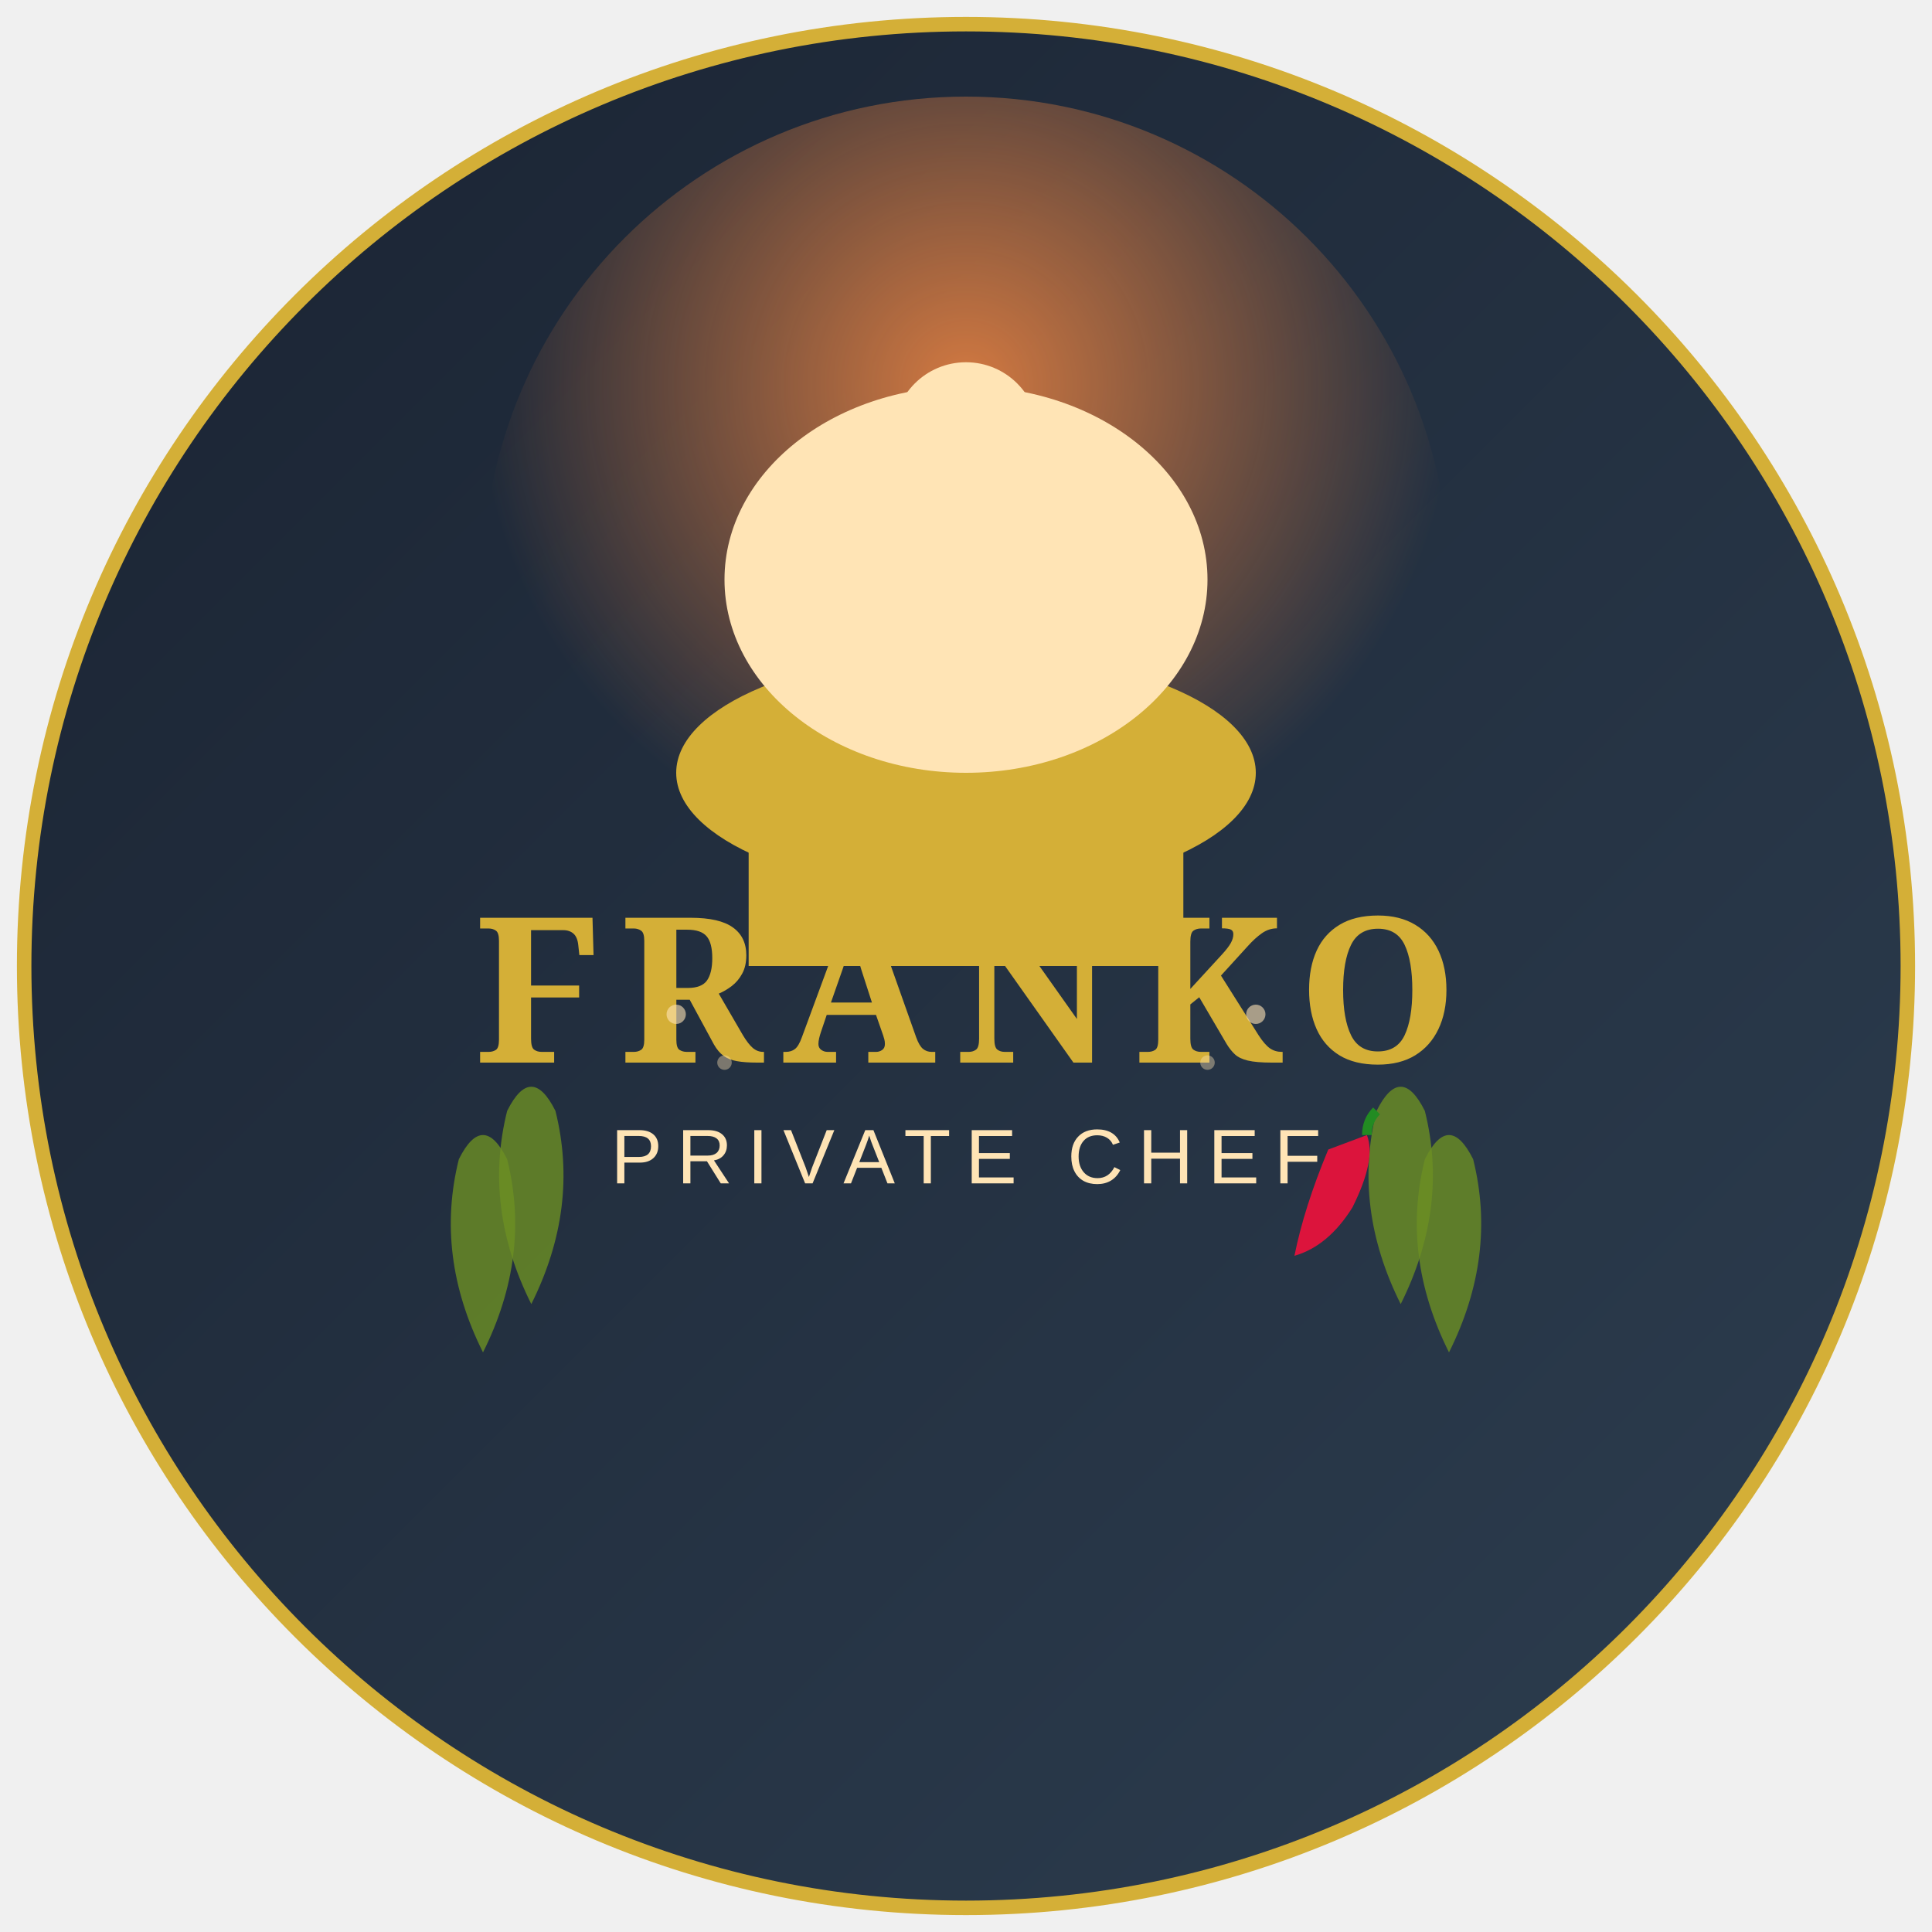
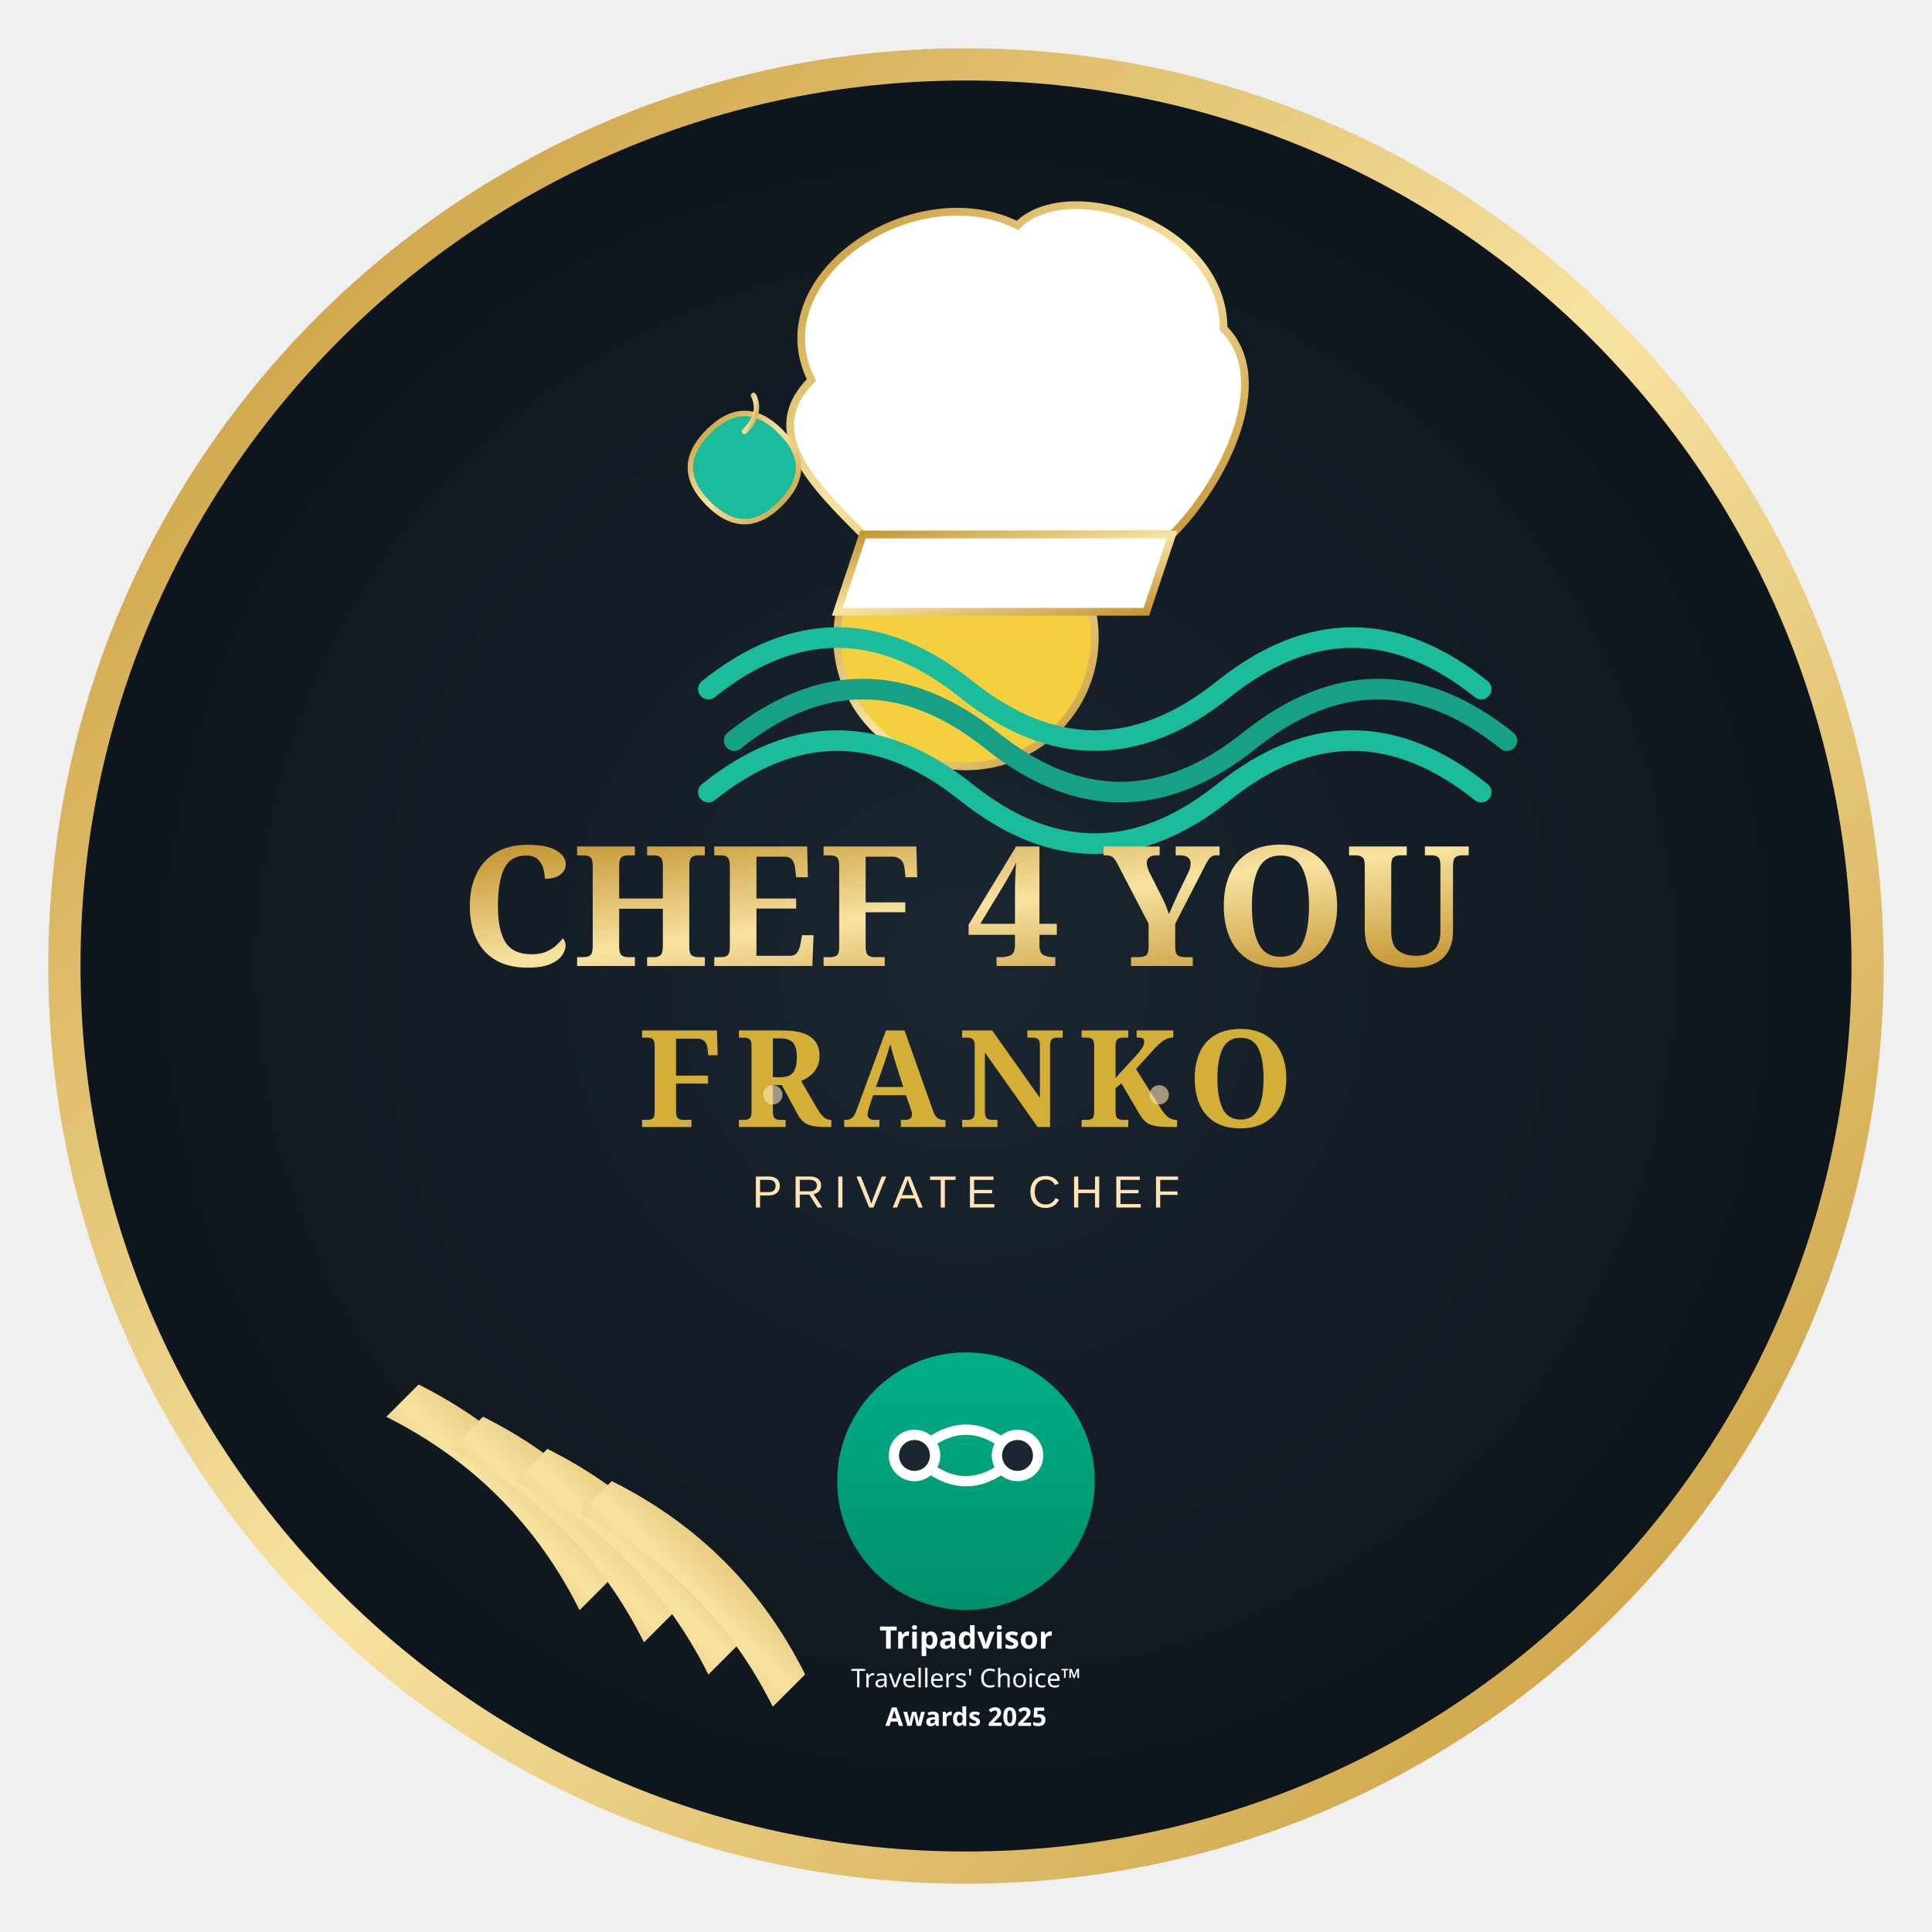
- <svg xmlns="http://www.w3.org/2000/svg" width="400" height="400">
+ <svg xmlns="http://www.w3.org/2000/svg" width="600" height="600" viewBox="0 0 600 600">
  <defs>
-     <linearGradient id="bgGradient" x1="0%" y1="0%" x2="100%" y2="100%">
-       <stop offset="0%" style="stop-color:#1a2332;stop-opacity:1" />
-       <stop offset="100%" style="stop-color:#2d3e50;stop-opacity:1" />
+     <linearGradient id="gold-gradient" x1="0%" y1="0%" x2="100%" y2="100%">
+       <stop offset="0%" style="stop-color:#C3922E;stop-opacity:1" />
+       <stop offset="50%" style="stop-color:#F7E3A1;stop-opacity:1" />
+       <stop offset="100%" style="stop-color:#C3922E;stop-opacity:1" />
    </linearGradient>
-     <radialGradient id="sunsetGlow" cx="50%" cy="30%">
-       <stop offset="0%" style="stop-color:#FF8C42;stop-opacity:0.8" />
-       <stop offset="100%" style="stop-color:#FF8C42;stop-opacity:0" />
+     <radialGradient id="dark-background" cx="50%" cy="50%" r="50%" fx="50%" fy="50%">
+       <stop offset="0%" style="stop-color:#1B2631;stop-opacity:1" />
+       <stop offset="100%" style="stop-color:#0E151C;stop-opacity:1" />
    </radialGradient>
+     <linearGradient id="tripadvisor-green" x1="0%" y1="0%" x2="0%" y2="100%">
+       <stop offset="0%" style="stop-color:#00AF87;stop-opacity:1" />
+       <stop offset="100%" style="stop-color:#008F6B;stop-opacity:1" />
+     </linearGradient>
  </defs>
-   <circle cx="200" cy="200" r="195" fill="url(#bgGradient)" stroke="#D4AF37" stroke-width="3" />
-   <circle cx="200" cy="120" r="100" fill="url(#sunsetGlow)" />
-   <path d="M 100 280 Q 90 260 95 240 Q 100 230 105 240 Q 110 260 100 280" fill="#6B8E23" opacity="0.8" />
-   <path d="M 110 270 Q 100 250 105 230 Q 110 220 115 230 Q 120 250 110 270" fill="#6B8E23" opacity="0.8" />
-   <path d="M 300 280 Q 310 260 305 240 Q 300 230 295 240 Q 290 260 300 280" fill="#6B8E23" opacity="0.8" />
-   <path d="M 290 270 Q 300 250 295 230 Q 290 220 285 230 Q 280 250 290 270" fill="#6B8E23" opacity="0.8" />
-   <ellipse cx="200" cy="160" rx="60" ry="25" fill="#D4AF37" />
-   <rect x="155" y="160" width="90" height="40" fill="#D4AF37" />
-   <ellipse cx="200" cy="120" rx="50" ry="40" fill="#FFE4B5" />
-   <circle cx="180" cy="105" r="15" fill="#FFE4B5" />
-   <circle cx="220" cy="105" r="15" fill="#FFE4B5" />
-   <circle cx="200" cy="90" r="15" fill="#FFE4B5" />
-   <path d="M 280 250 Q 285 240 283 235 L 275 238 Q 270 250 268 260 Q 275 258 280 250" fill="#DC143C" />
-   <path d="M 283 235 Q 283 232 285 230" stroke="#228B22" stroke-width="2" fill="none" />
-   <text x="200" y="220" font-family="Georgia, serif" font-size="42" font-weight="bold" fill="#D4AF37" text-anchor="middle" letter-spacing="4">FRANKO</text>
-   <text x="200" y="245" font-family="Arial, sans-serif" font-size="16" fill="#FFE4B5" text-anchor="middle" letter-spacing="3">PRIVATE CHEF</text>
-   <circle cx="140" cy="210" r="2" fill="#FFE4B5" opacity="0.6" />
-   <circle cx="260" cy="210" r="2" fill="#FFE4B5" opacity="0.6" />
-   <circle cx="150" cy="220" r="1.5" fill="#FFE4B5" opacity="0.4" />
-   <circle cx="250" cy="220" r="1.5" fill="#FFE4B5" opacity="0.4" />
+   <circle cx="300" cy="300" r="280" fill="url(#dark-background)" stroke="url(#gold-gradient)" stroke-width="10" />
+   <g transform="translate(300, 150) scale(0.8)">
+     <circle cx="0" cy="60" r="50" fill="#F4D03F" stroke="url(#gold-gradient)" stroke-width="3" />
+     <path d="M-100,80 Q-50,40 0,80 Q50,120 100,80 T200,80" fill="none" stroke="#1ABC9C" stroke-width="8" stroke-linecap="round" />
+     <path d="M-90,100 Q-40,60 10,100 Q60,140 110,100 T210,100" fill="none" stroke="#16A085" stroke-width="8" stroke-linecap="round" />
+     <path d="M-100,120 Q-50,80 0,120 Q50,160 100,120 T200,120" fill="none" stroke="#1ABC9C" stroke-width="8" stroke-linecap="round" />
+     <path d="M-60,-40 C-80,-80 -20,-120 20,-100 C40,-120 100,-100 100,-60 C120,-40 100,0 80,20 L-40,20 C-60,0 -80,-20 -60,-40 Z" fill="#FFFFFF" stroke="url(#gold-gradient)" stroke-width="3" />
+     <path d="M-40,20 L80,20 L70,50 L-50,50 Z" fill="#FFFFFF" stroke="url(#gold-gradient)" stroke-width="3" />
+     <g transform="translate(-100, -20) scale(0.7)">
+       <path d="M0,0 Q20,-20 40,0 Q60,20 40,40 Q20,60 0,40 Q-20,20 0,0 Z" fill="#1ABC9C" stroke="url(#gold-gradient)" stroke-width="3" />
+       <path d="M20,0 Q30,-10 25,-20" fill="none" stroke="url(#gold-gradient)" stroke-width="3" stroke-linecap="round" />
+     </g>
+   </g>
+   <text x="300" y="300" text-anchor="middle" font-family="serif" font-size="52" font-weight="bold" fill="url(#gold-gradient)" style="text-shadow: 2px 2px 4px black;">
+     CHEF 4 YOU
+   </text>
+   <text x="300" y="350" font-family="Georgia, serif" font-size="42" font-weight="bold" fill="#D4AF37" text-anchor="middle" letter-spacing="4">
+     FRANKO
+   </text>
+   <text x="300" y="375" font-family="Arial, sans-serif" font-size="14" fill="#FFE4B5" text-anchor="middle" letter-spacing="3">
+     PRIVATE CHEF
+   </text>
+   <circle cx="240" cy="340" r="3" fill="#FFE4B5" opacity="0.6" />
+   <circle cx="360" cy="340" r="3" fill="#FFE4B5" opacity="0.6" />
+   <g transform="translate(300, 460) scale(0.4)">
+     <circle cx="0" cy="0" r="100" fill="url(#tripadvisor-green)" />
+     <path d="M-60,-20 A20,20 0 1,1 -20,-20 A20,20 0 1,1 -60,-20 M20,-20 A20,20 0 1,1 60,-20 A20,20 0 1,1 20,-20" fill="#FFFFFF" />
+     <path d="M-40,-20 Q0,-60 40,-20 Q0,20 -40,-20" fill="none" stroke="#FFFFFF" stroke-width="8" />
+     <circle cx="-40" cy="-20" r="12" fill="#1B2631" />
+     <circle cx="40" cy="-20" r="12" fill="#1B2631" />
+     <text x="0" y="130" text-anchor="middle" font-family="sans-serif" font-size="24" font-weight="bold" fill="#FFFFFF">Tripadvisor</text>
+     <text x="0" y="160" text-anchor="middle" font-family="sans-serif" font-size="20" fill="#FFFFFF">Travellers' Choice™</text>
+     <text x="0" y="190" text-anchor="middle" font-family="sans-serif" font-size="20" font-weight="bold" fill="#FFFFFF">Awards 2025</text>
+   </g>
+   <g transform="translate(300, 500)" fill="url(#gold-gradient)">
+     <path d="M-120,0 Q-140,-40 -180,-60 L-170,-70 Q-130,-50 -110,-10 L-120,0" />
+     <path d="M-100,10 Q-120,-30 -160,-50 L-150,-60 Q-110,-40 -90,0 L-100,10" />
+     <path d="M-80,20 Q-100,-20 -140,-40 L-130,-50 Q-90,-30 -70,10 L-80,20" />
+     <path d="M-60,30 Q-80,-10 -120,-30 L-110,-40 Q-70,-20 -50,20 L-60,30" />
+     <path d="M120,0 Q140,-40 180,-60 L170,-70 Q130,-50 110,-10 L120,0" transform="scale(-1,1)" />
+     <path d="M100,10 Q120,-30 160,-50 L150,-60 Q110,-40 90,0 L100,10" transform="scale(-1,1)" />
+     <path d="M80,20 Q100,-20 140,-40 L130,-50 Q90,-30 70,10 L80,20" transform="scale(-1,1)" />
+     <path d="M60,30 Q80,-10 120,-30 L110,-40 Q70,-20 50,20 L60,30" transform="scale(-1,1)" />
+   </g>
</svg>
